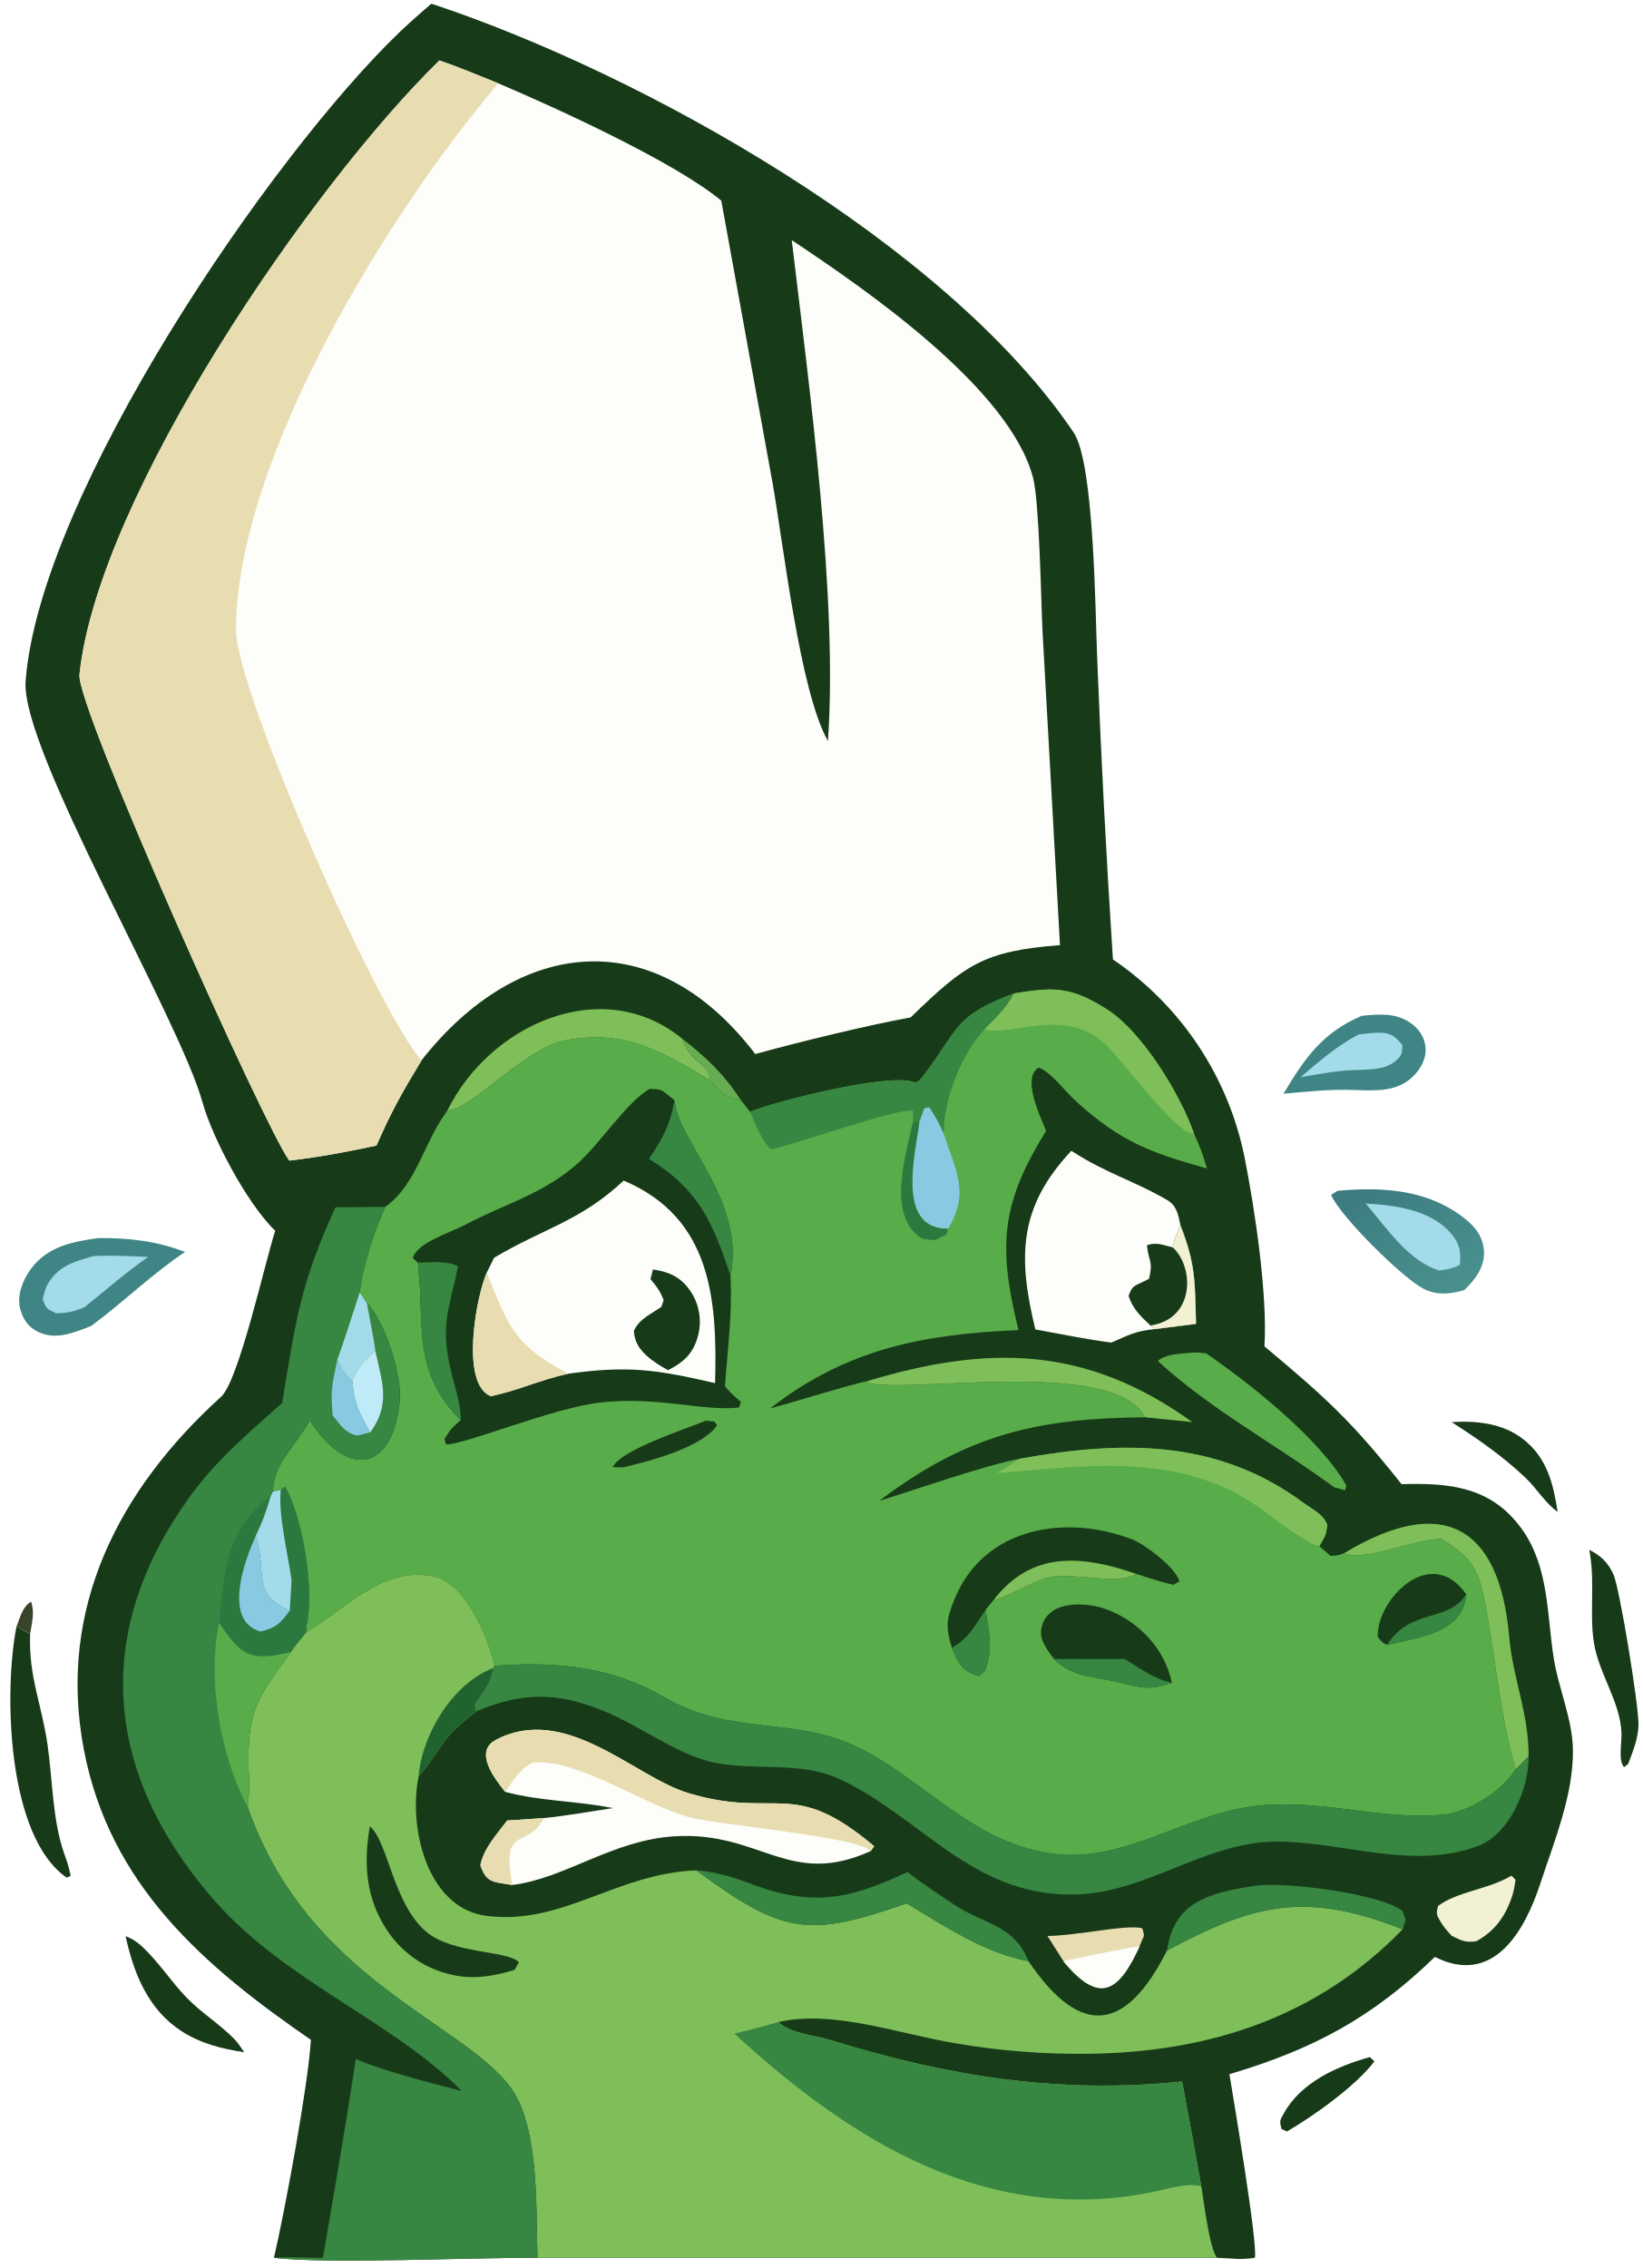
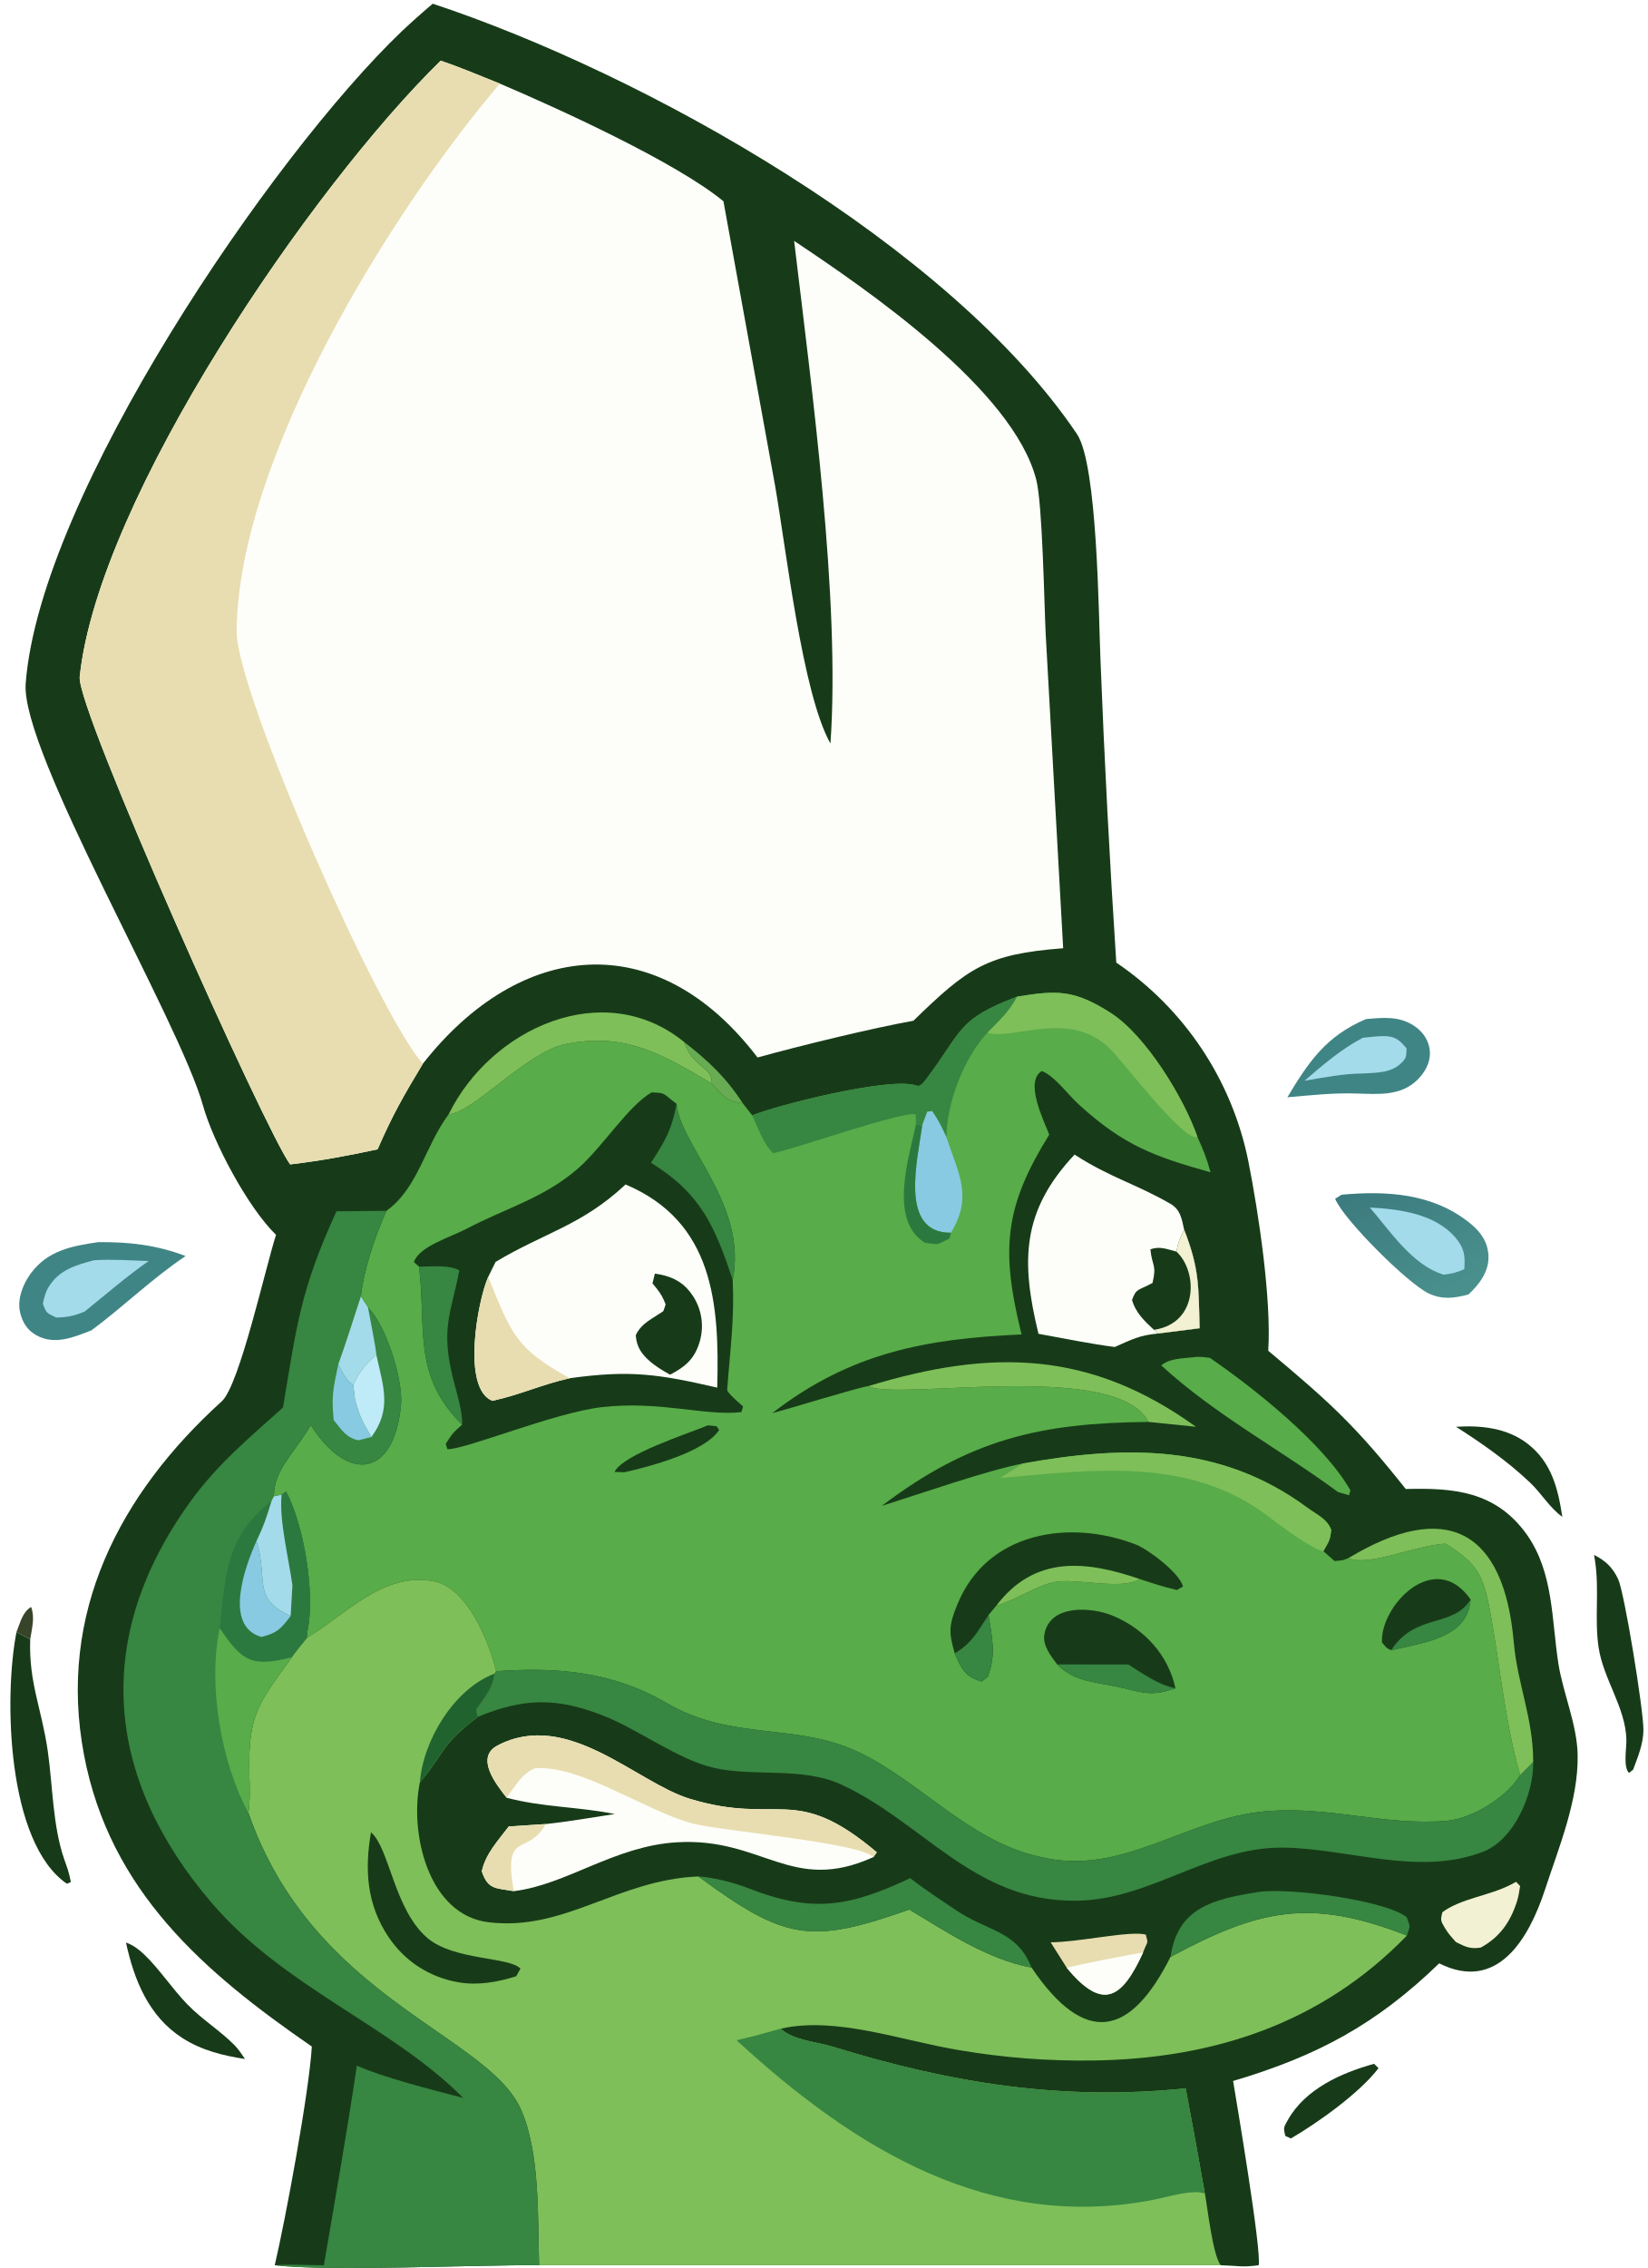
- <svg xmlns="http://www.w3.org/2000/svg" width="222.396" height="307.113" viewBox="791.326 381.467 222.396 307.113" fill-rule="evenodd" clip-rule="evenodd">
+ <svg xmlns="http://www.w3.org/2000/svg" width="222.396" height="306.109" viewBox="791.326 381.467 222.396 306.109" fill-rule="evenodd" clip-rule="evenodd">
  <g transform="translate(-1074,0)">
    <g transform="matrix(1,0,0,1,8.071875,-0.375036)">
      <g transform="matrix(1,0,0,1,1112.65,38.34173)">
        <path d="M781.868,510.166C778.009,506.416 773.36,497.571 772.017,492.74C768.806,481.197 747.378,445.017 748.072,435.753C749.971,410.402 781.267,364.52 798.859,347.708C800.214,346.435 801.603,345.199 803.024,344C831.657,353.481 872.749,376.513 889.987,402.071C892.786,406.222 892.913,426.621 893.165,432.484C893.699,446.138 894.412,459.784 895.303,473.42C904.519,479.672 910.917,489.288 913.124,500.203C914.535,507.302 916.257,518.89 915.817,525.81C924.131,532.775 927.564,535.878 934.381,544.47C940.786,544.301 946.528,544.726 950.737,550.636C954.352,555.769 954.056,562.101 954.987,568.029C955.621,572.071 957.52,576.266 957.588,580.402C957.688,586.481 955.056,592.819 953.183,598.529C951.029,605.098 946.789,612.452 938.893,608.492C930.368,616.745 922.414,621.003 911.074,624.368C911.547,627.233 914.942,647.291 914.523,649.234C912.317,649.549 911.664,649.299 909.415,649.234L817.382,649.234C808.929,649.161 788.984,650.113 781.695,649.234C783.15,643.03 786.343,625.852 786.7,619.717C772.132,609.688 759.435,598.716 755.948,580.369C752.325,561.307 760.706,545.165 774.546,532.63C776.942,530.46 780.477,514.433 781.868,510.166Z" style="fill:rgb(23,59,24);fill-rule:nonzero;" />
      </g>
      <g transform="matrix(1,0,0,1,1112.65,38.34173)">
        <path d="M881.919,478.014C887.228,477.161 889.56,477.015 894.562,480.221C899.29,483.251 904.447,491.705 906.266,496.966C907.144,498.927 907.446,499.671 908.028,501.726C900.414,499.583 896.382,498.137 890.335,492.656C888.693,491.169 887.032,488.762 885.254,488.055C882.918,489.445 885.423,494.545 886.252,496.639C880.325,506.189 879.681,511.922 882.37,523.005L882.521,523.609C869.592,524.178 859.375,526.085 848.878,534.218C851.619,533.523 860.091,530.857 861.832,530.58C865.442,532.65 895.341,526.97 899.655,535.416C884.956,535.542 875.486,537.785 863.651,546.742C868.746,545.155 877.913,541.935 882.706,541.026C896.553,538.546 909.377,538.347 921.055,546.965C922.44,547.987 923.728,548.462 924.325,549.982C924.152,551.491 924.015,551.504 923.26,552.864L924.762,554.189C925.825,554.089 925.634,554.186 926.605,553.821C929.6,554.941 935.039,552.216 939.747,551.842C943.403,554.164 944.688,555.49 945.59,560.073C947.056,567.519 947.682,575.741 949.833,583.075C948.027,586.071 943.374,588.961 939.908,589.252C931.618,589.95 924.294,587.29 915.781,587.935C904.691,588.775 896.077,596.941 884.872,594.083C875.611,592.062 868.915,584.062 860.736,580.093C852.034,575.871 843.57,578.602 834.553,573.337C827.37,569.142 819.833,568.46 811.587,569.069C810.652,565.113 807.677,557.789 803.204,556.932C796.283,555.605 791.286,561.452 786.024,564.556L786.109,563.626C787.186,558.618 785.618,549.262 783.227,544.83L782.624,545.236L781.585,545.459C781.516,541.927 784.393,539.583 786.556,535.841C791.591,543.71 797.827,542.905 798.738,533.098C799.041,529.83 796.766,522.426 794.284,519.965L793.321,518.48C793.67,514.985 795.316,510.133 796.777,506.922C801.066,503.832 801.955,498.212 805.183,493.877C808.269,493.851 815.683,485.507 820.905,484.429C829.073,482.742 834.071,485.856 840.699,489.741C842.15,491.371 842.678,492.145 844.885,492.421L846.156,494.04C849.521,492.67 864.269,488.929 868.068,489.946C868.6,490.088 868.764,490.318 869.667,489.119C874.618,482.542 873.783,481.095 881.919,478.014Z" style="fill:rgb(88,172,73);fill-rule:nonzero;" />
      </g>
      <g transform="matrix(1,0,0,1,1112.65,38.34173)">
        <path d="M846.156,494.04C849.521,492.67 864.269,488.929 868.068,489.946C868.6,490.088 868.764,490.318 869.667,489.119C874.618,482.542 873.783,481.095 881.919,478.014C880.806,480.119 879.573,481.173 877.92,482.874C874.727,486.302 872.423,492.272 872.37,496.986C871.625,495.385 871.406,494.916 870.446,493.46L869.78,493.554L869.091,495.417L868.256,495.247L868.227,493.907C866.401,493.444 852.539,498.385 848.991,499.147C847.69,497.931 846.96,495.781 846.156,494.04Z" style="fill:rgb(55,134,66);fill-rule:nonzero;" />
      </g>
      <g transform="matrix(1,0,0,1,1112.65,38.34173)">
        <path d="M882.706,541.026C896.553,538.546 909.377,538.347 921.055,546.965C922.44,547.987 923.728,548.462 924.325,549.982C924.152,551.491 924.015,551.504 923.26,552.864C921.765,552.646 917.341,549.33 915.912,548.234C905.272,540.066 892.247,541.874 879.622,542.993C880.646,542.301 881.658,541.676 882.706,541.026Z" style="fill:rgb(126,191,89);fill-rule:nonzero;" />
      </g>
      <g transform="matrix(1,0,0,1,1112.65,38.34173)">
        <path d="M881.919,478.014C887.228,477.161 889.56,477.015 894.562,480.221C899.29,483.251 904.447,491.705 906.266,496.966C904.357,497.557 896.602,487.24 894.534,485.137C889.072,479.582 881.218,484.016 877.92,482.874C879.573,481.173 880.806,480.119 881.919,478.014Z" style="fill:rgb(126,191,89);fill-rule:nonzero;" />
      </g>
      <g transform="matrix(1,0,0,1,1112.65,38.34173)">
        <path d="M869.091,495.417L869.78,493.554L870.446,493.46C871.406,494.916 871.625,495.385 872.37,496.986C874.054,502.038 875.932,505.042 872.983,509.882C865.904,509.948 868.511,499.961 869.091,495.417Z" style="fill:rgb(136,202,225);fill-rule:nonzero;" />
      </g>
      <g transform="matrix(1,0,0,1,1112.65,38.34173)">
        <path d="M868.256,495.247L869.091,495.417C868.511,499.961 865.904,509.948 872.983,509.882L872.775,510.669C870.681,511.643 871.743,511.47 869.47,511.241C864.569,508.179 867.261,499.955 868.256,495.247Z" style="fill:rgb(44,121,64);fill-rule:nonzero;" />
      </g>
      <g transform="matrix(1,0,0,1,1112.65,38.34173)">
        <path d="M801.169,514.461L800.483,513.842C801.195,511.707 805.373,510.515 807.638,509.324C813.014,506.496 818.084,505.205 822.734,501.121C825.932,498.311 829.461,492.707 832.58,490.939C834.583,491.023 834.011,491.052 835.942,492.479C836.405,498.128 845.544,506.038 843.521,516.257C843.766,521.687 843.165,525.648 842.773,531.102C842.754,531.361 843.76,532.283 844.027,532.532C844.321,532.803 844.619,533.069 844.921,533.33L844.69,534.093C839.786,534.65 833.742,532.534 825.9,533.415C819.462,534.139 807.428,539.166 804.997,539.094L804.781,538.363C805.717,536.915 805.71,536.932 806.995,535.78C800.307,529.22 802.137,522.789 801.222,514.887L801.169,514.461Z" style="fill:rgb(23,59,24);fill-rule:nonzero;" />
      </g>
      <g transform="matrix(1,0,0,1,1112.65,38.34173)">
        <path d="M835.942,492.479C836.405,498.128 845.544,506.038 843.521,516.257C841.123,509.056 839.246,504.591 832.49,500.44C834.412,497.449 835.304,495.975 835.942,492.479Z" style="fill:rgb(55,134,66);fill-rule:nonzero;" />
      </g>
      <g transform="matrix(1,0,0,1,1112.65,38.34173)">
        <path d="M801.169,514.461C803.055,514.46 805.095,514.175 806.615,514.957C805.488,520.836 804.034,522.782 805.823,529.769C806.261,531.48 807.063,534.074 806.995,535.78C800.307,529.22 802.137,522.789 801.222,514.887L801.169,514.461Z" style="fill:rgb(55,134,66);fill-rule:nonzero;" />
      </g>
      <g transform="matrix(1,0,0,1,1112.65,38.34173)">
        <path d="M829.055,503.367C840.932,508.391 841.742,519.44 841.429,530.786C833.469,528.953 829.67,528.385 821.522,529.518C817.64,530.383 814.817,531.766 811.065,532.566C806.916,530.903 809.061,519.137 810.514,515.833C810.786,515.281 811.118,514.61 811.508,513.819C818.2,509.815 823.101,508.928 829.055,503.367Z" style="fill:rgb(253,254,250);fill-rule:nonzero;" />
      </g>
      <g transform="matrix(1,0,0,1,1112.65,38.34173)">
        <path d="M821.522,529.518C817.64,530.383 814.817,531.766 811.065,532.566C806.916,530.903 809.061,519.137 810.514,515.833C813.635,523.588 814.3,525.547 821.522,529.518Z" style="fill:rgb(232,221,176);fill-rule:nonzero;" />
      </g>
      <g transform="matrix(1,0,0,1,1112.65,38.34173)">
        <path d="M833.013,515.399C833.271,515.443 833.53,515.478 833.787,515.531C835.689,515.925 837.073,516.758 838.149,518.41C839.347,520.236 839.681,522.496 839.063,524.59C838.395,526.882 837.118,527.986 835.061,529.039C834.027,528.471 833.046,527.873 832.167,527.077C831.089,526.102 830.537,525.157 830.432,523.721C831.069,522.298 832.247,521.717 833.5,520.888C834.399,520.293 834.029,520.729 834.463,519.561C834.156,518.723 833.824,518.122 833.271,517.429L832.688,516.711L833.013,515.399Z" style="fill:rgb(23,59,24);fill-rule:nonzero;" />
      </g>
      <g transform="matrix(1,0,0,1,1112.65,38.34173)">
        <path d="M873.49,566.65C872.684,563.798 872.665,562.915 873.884,559.963C877.917,550.197 889.043,548.509 897.952,551.967C899.573,552.596 903.847,555.785 904.31,557.628L903.48,558.103C901.638,557.664 900.265,557.216 898.462,556.621C896.05,558.22 889.696,556.373 886.737,557.068C884.363,557.626 881.554,559.539 879.104,560.212L878.062,561.468C878.548,564.804 879.098,566.667 877.978,569.771L877.134,570.458C874.879,569.816 874.37,568.697 873.49,566.65Z" style="fill:rgb(23,59,24);fill-rule:nonzero;" />
      </g>
      <g transform="matrix(1,0,0,1,1112.65,38.34173)">
        <path d="M879.104,560.212C884.289,553.406 891.163,554.11 898.462,556.621C896.05,558.22 889.696,556.373 886.737,557.068C884.363,557.626 881.554,559.539 879.104,560.212Z" style="fill:rgb(126,191,89);fill-rule:nonzero;" />
      </g>
      <g transform="matrix(1,0,0,1,1112.65,38.34173)">
        <path d="M873.49,566.65C875.911,565.185 876.505,563.781 878.062,561.468C878.548,564.804 879.098,566.667 877.978,569.771L877.134,570.458C874.879,569.816 874.37,568.697 873.49,566.65Z" style="fill:rgb(55,134,66);fill-rule:nonzero;" />
      </g>
      <g transform="matrix(1,0,0,1,1112.65,38.34173)">
        <path d="M887.323,568.143C886.492,567.026 885.344,565.616 885.593,564.123C886.28,559.99 891.935,560.369 894.836,561.575C899.06,563.33 902.316,566.845 903.29,571.367C900.254,572.391 899.322,572.09 896.238,571.336C892.946,570.531 889.771,570.651 887.323,568.143Z" style="fill:rgb(23,59,24);fill-rule:nonzero;" />
      </g>
      <g transform="matrix(1,0,0,1,1112.65,38.34173)">
        <path d="M887.323,568.143L896.924,568.154C899.056,569.478 900.872,570.856 903.29,571.367C900.254,572.391 899.322,572.09 896.238,571.336C892.946,570.531 889.771,570.651 887.323,568.143Z" style="fill:rgb(55,134,66);fill-rule:nonzero;" />
      </g>
      <g transform="matrix(1,0,0,1,1112.65,38.34173)">
        <path d="M932.408,566.235C931.633,565.866 931.808,565.88 931.178,565.194C930.852,560.346 938.263,552.386 943.141,559.388C942.701,564.547 937.023,565.148 932.408,566.235Z" style="fill:rgb(23,59,24);fill-rule:nonzero;" />
      </g>
      <g transform="matrix(1,0,0,1,1112.65,38.34173)">
        <path d="M943.141,559.388C942.701,564.547 937.023,565.148 932.408,566.235C935.702,561.16 940.661,563.279 943.141,559.388Z" style="fill:rgb(55,134,66);fill-rule:nonzero;" />
      </g>
      <g transform="matrix(1,0,0,1,1112.65,38.34173)">
        <path d="M840.169,535.878L841.332,535.991L841.692,536.496C839.735,539.498 832.323,541.439 828.91,542.208L827.568,542.163C828.74,539.772 837.516,536.994 840.169,535.878Z" style="fill:rgb(23,59,24);fill-rule:nonzero;" />
      </g>
      <g transform="matrix(1,0,0,1,1112.65,38.34173)">
        <path d="M786.024,564.556C791.286,561.452 796.283,555.605 803.204,556.932C807.677,557.789 810.652,565.113 811.587,569.069L811.392,569.377C811.031,571.542 810.188,572.379 808.895,574.242L809.083,575.233C803.945,579.188 804.859,579.822 801.284,584.079C799.886,590.9 802.383,601.967 810.582,602.946C820.896,604.178 827.936,597.212 838.889,596.762C850.612,605.396 854.014,605.936 867.365,601.229C872.512,604.325 877.914,607.95 883.864,609.064C891.08,619.713 897.177,618.434 902.627,607.616C914.488,601.264 921.394,599.58 934.536,604.744C923.024,616.61 908.427,621.394 892.085,621.604C886.07,621.686 880.061,621.221 874.131,620.213C866.251,618.918 857.463,615.603 850.001,617.312C851.686,618.897 854.836,619.062 857.086,619.757C872.991,624.673 888.005,627.08 904.67,625.364C905.569,630.092 906.434,634.826 907.266,639.567C907.616,641.434 908.342,648.006 909.415,649.234L817.382,649.234C817.18,642.889 817.551,634.039 814.903,628.152C810.36,618.057 786.803,613.208 778.133,588.158C778.389,586.722 778.301,584.371 778.263,582.912C778.058,574.857 779.563,573.346 783.98,567.199C784.14,566.859 785.689,564.977 786.024,564.556Z" style="fill:rgb(126,191,89);fill-rule:nonzero;" />
      </g>
      <g transform="matrix(1,0,0,1,1112.65,38.34173)">
        <path d="M844.035,618.867C846.114,618.397 847.949,617.891 850.001,617.312C851.686,618.897 854.836,619.062 857.086,619.757C872.991,624.673 888.005,627.08 904.67,625.364C905.569,630.092 906.434,634.826 907.266,639.567C905.562,638.966 902.432,639.982 900.487,640.368C878.348,644.76 860.154,633.678 844.035,618.867Z" style="fill:rgb(55,134,66);fill-rule:nonzero;" />
      </g>
      <g transform="matrix(1,0,0,1,1112.65,38.34173)">
        <path d="M801.284,584.079C801.718,578.396 805.9,571.439 811.392,569.377C811.031,571.542 810.188,572.379 808.895,574.242L809.083,575.233C803.945,579.188 804.859,579.822 801.284,584.079Z" style="fill:rgb(33,99,47);fill-rule:nonzero;" />
      </g>
      <g transform="matrix(1,0,0,1,1112.65,38.34173)">
        <path d="M794.689,590.805C797.177,592.907 797.8,601.196 802.279,605.048C805.859,608.126 813.413,607.592 814.864,609.207L814.288,610.237C811.756,611.022 809.121,611.508 806.479,611.046C802.578,610.364 799.249,608.216 797.044,604.921C794.109,600.534 793.812,595.829 794.689,590.805Z" style="fill:rgb(23,59,24);fill-rule:nonzero;" />
      </g>
      <g transform="matrix(1,0,0,1,1112.65,38.34173)">
        <path d="M790.027,506.99L796.777,506.922C795.316,510.133 793.67,514.985 793.321,518.48L794.284,519.965C796.766,522.426 799.041,529.83 798.738,533.098C797.827,542.905 791.591,543.71 786.556,535.841C784.393,539.583 781.516,541.927 781.585,545.459L782.624,545.236L783.227,544.83C785.618,549.262 787.186,558.618 786.109,563.626L786.024,564.556C785.689,564.977 784.14,566.859 783.98,567.199C779.563,573.346 778.058,574.857 778.263,582.912C778.301,584.371 778.389,586.722 778.133,588.158C786.803,613.208 810.36,618.057 814.903,628.152C817.551,634.039 817.18,642.889 817.382,649.234C808.929,649.161 788.984,650.113 781.695,649.234C783.729,649.065 786.246,649.25 788.327,649.234C789.765,640.832 791.542,630.698 792.777,622.293C796.294,623.89 803.212,625.63 807.127,626.649C797.543,616.966 782.952,611.75 773.181,600.334C758.703,583.418 757.051,564.548 770.27,546.216C773.922,541.15 778.166,537.632 782.812,533.465C784.683,522.264 785.156,517.64 790.027,506.99Z" style="fill:rgb(55,134,66);fill-rule:nonzero;" />
      </g>
      <g transform="matrix(1,0,0,1,1112.65,38.34173)">
        <path d="M782.624,545.236L783.227,544.83C785.618,549.262 787.186,558.618 786.109,563.626L786.024,564.556C785.689,564.977 784.14,566.859 783.98,567.199C778.671,568.514 777.339,567.858 774.277,563.26C775.053,556.133 775.027,550.977 781.272,546.053L781.585,545.459L782.624,545.236Z" style="fill:rgb(44,121,64);fill-rule:nonzero;" />
      </g>
      <g transform="matrix(1,0,0,1,1112.65,38.34173)">
        <path d="M781.585,545.459L782.624,545.236C782.262,548.657 783.581,553.826 784.082,557.464L783.842,561.603C778.525,559.253 780.874,556.695 779.23,551.496C780.242,549.382 780.585,548.307 781.272,546.053L781.585,545.459Z" style="fill:rgb(163,219,234);fill-rule:nonzero;" />
      </g>
      <g transform="matrix(1,0,0,1,1112.65,38.34173)">
        <path d="M783.842,561.603C782.446,563.458 781.97,563.893 779.904,564.437C774.717,562.992 777.722,554.815 779.23,551.496C780.874,556.695 778.525,559.253 783.842,561.603Z" style="fill:rgb(136,202,225);fill-rule:nonzero;" />
      </g>
      <g transform="matrix(1,0,0,1,1112.65,38.34173)">
        <path d="M774.277,563.26C777.339,567.858 778.671,568.514 783.98,567.199C779.563,573.346 778.058,574.857 778.263,582.912C778.301,584.371 778.389,586.722 778.133,588.158C774.479,581.488 772.614,570.842 774.277,563.26Z" style="fill:rgb(88,172,73);fill-rule:nonzero;" />
      </g>
      <g transform="matrix(1,0,0,1,1112.65,38.34173)">
        <path d="M793.321,518.48L794.284,519.965C794.484,521.102 795.367,525.488 795.416,526.392C793.981,527.592 793.067,528.686 792.298,530.442C791.233,529.692 790.903,528.793 790.276,527.636C791.331,524.717 792.337,521.452 793.321,518.48Z" style="fill:rgb(163,219,234);fill-rule:nonzero;" />
      </g>
      <g transform="matrix(1,0,0,1,1112.65,38.34173)">
        <path d="M792.298,530.442C793.067,528.686 793.981,527.592 795.416,526.392C796.349,530.654 797.532,533.641 794.744,537.457C793.453,535.191 793.205,534.852 792.526,532.389L792.298,530.442Z" style="fill:rgb(191,234,247);fill-rule:nonzero;" />
      </g>
      <g transform="matrix(1,0,0,1,1112.65,38.34173)">
        <path d="M789.655,535.176C789.314,531.789 789.603,530.885 790.276,527.636C790.903,528.793 791.233,529.692 792.298,530.442L792.526,532.389C793.205,534.852 793.453,535.191 794.744,537.457L792.97,537.897C791.298,537.514 790.777,536.528 789.655,535.176Z" style="fill:rgb(136,202,225);fill-rule:nonzero;" />
      </g>
      <g transform="matrix(1,0,0,1,1112.65,38.34173)">
        <path d="M811.587,569.069C819.833,568.46 827.37,569.142 834.553,573.337C843.57,578.602 852.034,575.871 860.736,580.093C868.915,584.062 875.611,592.062 884.872,594.083C896.077,596.941 904.691,588.775 915.781,587.935C924.294,587.29 931.618,589.95 939.908,589.252C943.374,588.961 948.027,586.071 949.833,583.075L951.585,581.303C951.684,585.563 949.058,591.786 944.826,593.425C936.111,596.8 926.635,592.951 917.714,592.871C907.755,592.781 899.722,600.03 889.753,600.034C876.096,600.152 869.309,589.513 858.185,584.363C852.945,581.937 846.389,583.336 841.045,582.12C836.132,581.003 830.974,577.028 826.151,575.103C819.794,572.566 815.277,572.666 809.083,575.233L808.895,574.242C810.188,572.379 811.031,571.542 811.392,569.377L811.587,569.069Z" style="fill:rgb(55,134,66);fill-rule:nonzero;" />
      </g>
      <g transform="matrix(1,0,0,1,1112.65,38.34173)">
        <path d="M838.889,596.762C840.919,596.881 843.692,597.593 845.617,598.346C854.256,601.726 859.22,600.884 867.48,596.995C869.567,598.616 871.498,599.848 873.666,601.317C877.888,604.178 881.882,604.044 883.864,609.064C877.914,607.95 872.512,604.325 867.365,601.229C854.014,605.936 850.612,605.396 838.889,596.762Z" style="fill:rgb(55,134,66);fill-rule:nonzero;" />
      </g>
      <g transform="matrix(1,0,0,1,1112.65,38.34173)">
        <path d="M805.183,493.877C810.841,482.343 826.08,475.271 836.986,484.156C838.21,487.743 840.835,487.428 840.699,489.741C834.071,485.856 829.073,482.742 820.905,484.429C815.683,485.507 808.269,493.851 805.183,493.877Z" style="fill:rgb(126,191,89);fill-rule:nonzero;" />
      </g>
      <g transform="matrix(1,0,0,1,1112.65,38.34173)">
        <path d="M926.605,553.821C939.787,545.846 947.639,549.922 948.966,565.181C949.452,570.766 951.608,575.48 951.585,581.303L949.833,583.075C947.682,575.741 947.056,567.519 945.59,560.073C944.688,555.49 943.403,554.164 939.747,551.842C935.039,552.216 929.6,554.941 926.605,553.821Z" style="fill:rgb(126,191,89);fill-rule:nonzero;" />
      </g>
      <g transform="matrix(1,0,0,1,1112.65,38.34173)">
        <path d="M861.832,530.58C878.497,525.513 891.764,525.776 906.058,536.072L899.655,535.416C895.341,526.97 865.442,532.65 861.832,530.58Z" style="fill:rgb(126,191,89);fill-rule:nonzero;" />
      </g>
      <g transform="matrix(1,0,0,1,1112.65,38.34173)">
        <path d="M902.627,607.616C903.572,600.975 908.38,599.822 914.457,598.863C918.502,598.224 931.675,599.972 934.516,602.266C935.042,603.885 935.025,603.088 934.536,604.744C921.394,599.58 914.488,601.264 902.627,607.616Z" style="fill:rgb(55,134,66);fill-rule:nonzero;" />
      </g>
      <g transform="matrix(1,0,0,1,1112.65,38.34173)">
        <path d="M836.986,484.156C840.194,486.649 842.669,488.966 844.885,492.421C842.678,492.145 842.15,491.371 840.699,489.741C840.835,487.428 838.21,487.743 836.986,484.156Z" style="fill:rgb(103,172,82);fill-rule:nonzero;" />
      </g>
      <g transform="matrix(1,0,0,1,1112.65,38.34173)">
        <path d="M804.096,351.695C806.702,352.564 809.514,353.762 812.087,354.787C820.034,358.17 835.888,365.398 842.27,370.669L849.218,408.924C850.72,417.45 852.911,437.119 856.714,443.855C858.079,424.481 854.164,395.758 851.812,376.016C861.668,382.589 881.365,396.057 884.499,408.246C885.343,411.527 885.568,424.86 885.768,428.988L888.132,471.483C877.836,472.268 875.284,474.099 867.916,481.269C862.265,482.28 852.538,484.658 846.873,486.229C833.254,468.369 814.778,470.41 801.69,487.07C799.038,491.474 797.64,493.909 795.577,498.624C791.279,499.531 788.121,500.137 783.777,500.658C780.516,496.32 754.908,439.209 755.365,434.848C757.898,410.663 786.762,368.609 804.096,351.695Z" style="fill:rgb(253,254,250);fill-rule:nonzero;" />
      </g>
      <g transform="matrix(1,0,0,1,1112.65,38.34173)">
        <path d="M804.096,351.695C806.702,352.564 809.514,353.762 812.087,354.787C797.472,371.931 776.72,405.337 776.551,428.725C776.492,436.956 795.819,480.633 801.69,487.07C799.038,491.474 797.64,493.909 795.577,498.624C791.279,499.531 788.121,500.137 783.777,500.658C780.516,496.32 754.908,439.209 755.365,434.848C757.898,410.663 786.762,368.609 804.096,351.695Z" style="fill:rgb(232,221,176);fill-rule:nonzero;" />
      </g>
      <g transform="matrix(1,0,0,1,1112.65,38.34173)">
        <path d="M813.006,586.139C811.656,584.419 808.665,580.709 811.783,579.08C821.219,574.151 830.495,584.084 837.729,586.282C849.795,589.948 851.799,584.061 862.969,593.503L862.504,594.154C851.447,599.162 847.611,591.475 836.008,592.15C827.544,592.643 821.127,597.879 813.968,598.747C811.48,598.31 810.478,598.547 809.649,596.072C810.132,593.752 811.808,591.973 813.283,590.016L818.267,589.689C821.175,589.394 824.666,588.778 827.605,588.337C822.63,587.334 817.907,587.441 813.006,586.139Z" style="fill:rgb(253,254,250);fill-rule:nonzero;" />
      </g>
      <g transform="matrix(1,0,0,1,1112.65,38.34173)">
        <path d="M813.006,586.139C811.656,584.419 808.665,580.709 811.783,579.08C821.219,574.151 830.495,584.084 837.729,586.282C849.795,589.948 851.799,584.061 862.969,593.503L862.504,594.154C860.708,592.201 842.039,590.64 838.088,589.615C831.869,588.002 822.959,581.637 816.801,582.171C815.061,582.907 814.148,584.568 813.006,586.139Z" style="fill:rgb(232,221,176);fill-rule:nonzero;" />
      </g>
      <g transform="matrix(1,0,0,1,1112.65,38.34173)">
        <path d="M813.283,590.016L818.267,589.689C815.896,594.121 812.46,590.329 813.968,598.747C811.48,598.31 810.478,598.547 809.649,596.072C810.132,593.752 811.808,591.973 813.283,590.016Z" style="fill:rgb(232,221,176);fill-rule:nonzero;" />
      </g>
      <g transform="matrix(1,0,0,1,1112.65,38.34173)">
        <path d="M889.67,499.334C894.407,502.404 897.875,503.256 902.593,505.963C903.975,506.756 904.137,508 904.459,509.46C906.513,514.697 906.407,517.097 906.553,522.772L900.938,523.483C898.368,523.724 897.414,524.296 895.092,525.302C891.848,524.889 888.063,524.112 884.798,523.522C882.424,513.753 882.485,506.987 889.67,499.334Z" style="fill:rgb(253,254,250);fill-rule:nonzero;" />
      </g>
      <g transform="matrix(1,0,0,1,1112.65,38.34173)">
        <path d="M904.459,509.46C906.513,514.697 906.407,517.097 906.553,522.772L900.938,523.483L900.388,522.986C899.083,521.793 897.923,520.659 897.424,518.971C898.007,517.365 898.164,517.748 900.193,516.659C900.793,514.154 900.126,514.418 899.909,512.115C901.196,511.677 902.073,512.08 903.418,512.423C903.708,510.916 903.838,510.848 904.459,509.46Z" style="fill:rgb(23,59,24);fill-rule:nonzero;" />
      </g>
      <g transform="matrix(1,0,0,1,1112.65,38.34173)">
        <path d="M904.459,509.46C906.513,514.697 906.407,517.097 906.553,522.772L900.938,523.483L900.388,522.986C906.438,522.096 906.319,515.081 903.418,512.423C903.708,510.916 903.838,510.848 904.459,509.46Z" style="fill:rgb(243,241,211);fill-rule:nonzero;" />
      </g>
      <g transform="matrix(1,0,0,1,1112.65,38.34173)">
        <path d="M905.789,526.679C906.536,526.566 907.193,526.684 907.94,526.766C913.911,530.878 923.32,538.328 926.91,544.649L926.727,545.307L925.263,544.898C917.377,539.093 908.63,534.447 901.373,527.79C902.527,526.798 904.329,526.853 905.789,526.679Z" style="fill:rgb(88,172,73);fill-rule:nonzero;" />
      </g>
      <g transform="matrix(1,0,0,1,1112.65,38.34173)">
        <path d="M886.442,605.651C890.38,605.626 897.107,604.052 899.287,604.607C899.654,606.013 899.54,605.319 898.915,607.045C896.104,613.159 893.542,615.053 888.62,609.096L886.442,605.651Z" style="fill:rgb(232,221,176);fill-rule:nonzero;" />
      </g>
      <g transform="matrix(1,0,0,1,1112.65,38.34173)">
        <path d="M888.62,609.096C889.277,608.843 898.113,607.101 898.915,607.045C896.104,613.159 893.542,615.053 888.62,609.096Z" style="fill:rgb(253,254,250);fill-rule:nonzero;" />
      </g>
      <g transform="matrix(1,0,0,1,1112.65,38.34173)">
        <path d="M949.278,597.487L949.819,598.058C949.707,598.782 949.606,599.486 949.379,600.185C948.486,602.942 947.049,604.974 944.508,606.363C943.025,606.589 942.45,606.251 941.153,605.62C940.626,605.03 940.106,604.465 939.703,603.779C939.094,602.742 939.041,602.697 939.333,601.584C941.867,599.707 945.667,599.384 948.597,597.848L949.278,597.487Z" style="fill:rgb(243,241,211);fill-rule:nonzero;" />
      </g>
      <g transform="matrix(1,0,0,1,1112.65,38.34173)">
        <path d="M757.884,511.148C762.108,511.121 765.677,511.519 769.663,513.027C765.173,516.027 761.296,519.835 756.958,523.05C754.578,523.982 751.994,525.088 749.529,523.729C748.307,523.055 747.658,522.017 747.329,520.693C746.875,518.868 747.708,516.785 748.781,515.342C751.07,512.265 754.311,511.668 757.884,511.148Z" style="fill:rgb(64,133,133);fill-rule:nonzero;" />
      </g>
      <g transform="matrix(1,0,0,1,1112.65,38.34173)">
        <path d="M757.285,513.593C759.737,513.44 762.219,513.616 764.672,513.702C761.674,515.788 758.865,518.236 756.02,520.53C754.608,521.102 753.719,521.297 752.197,521.329C750.904,520.694 750.881,520.787 750.39,519.447C750.573,518.646 750.732,517.913 751.168,517.205C752.597,514.887 754.792,514.265 757.285,513.593Z" style="fill:rgb(163,219,234);fill-rule:nonzero;" />
      </g>
      <g transform="matrix(1,0,0,1,1112.65,38.34173)">
        <path d="M925.72,504.749C931.845,504.188 938.13,504.564 943.123,508.65C944.543,509.812 945.489,511.181 945.549,513.073C945.615,515.139 944.274,516.892 942.848,518.21C940.923,518.728 939.319,518.944 937.476,518.074C934.664,516.746 925.983,508.11 924.848,505.297L925.72,504.749Z" style="fill:url(#_Linear1);fill-rule:nonzero;" />
      </g>
      <g transform="matrix(1,0,0,1,1112.65,38.34173)">
        <path d="M929.534,506.476C933.513,506.685 938.377,507.325 941.104,510.557C942.322,512 942.412,513.022 942.286,514.788C941.324,515.252 940.56,515.41 939.503,515.543C935.309,514.286 932.301,509.704 929.534,506.476Z" style="fill:rgb(163,219,234);fill-rule:nonzero;" />
      </g>
      <g transform="matrix(1,0,0,1,1112.65,38.34173)">
        <path d="M929.006,481.048C931.387,480.826 933.583,480.608 935.644,482.048C936.82,482.869 937.611,484.136 937.647,485.591C937.681,486.978 936.926,488.281 935.966,489.233C933.712,491.469 930.657,491.17 927.75,491.093C924.623,490.981 921.508,491.331 918.395,491.6C921.298,486.775 923.622,483.338 929.006,481.048Z" style="fill:rgb(64,133,133);fill-rule:nonzero;" />
      </g>
      <g transform="matrix(1,0,0,1,1112.65,38.34173)">
        <path d="M928.567,483.572C929.621,483.467 930.77,483.291 931.827,483.361C933.141,483.447 933.678,484.066 934.491,484.995C934.427,485.811 934.566,486.141 933.975,486.784C932.553,488.329 930.57,488.278 928.622,488.387C925.931,488.406 923.345,488.914 920.704,489.375C923.215,487.222 925.627,485.128 928.567,483.572Z" style="fill:rgb(163,219,234);fill-rule:nonzero;" />
      </g>
      <g transform="matrix(1,0,0,1,1112.65,38.34173)">
        <path d="M746.831,563.769L748.684,564.759C748.476,570.636 750.224,574.08 751.053,579.829C751.717,584.443 751.713,589.904 753.253,594.376C753.773,595.884 753.804,595.82 754.176,597.51L753.637,597.752C745.534,592.203 745.104,572.561 746.831,563.769Z" style="fill:rgb(23,59,24);fill-rule:nonzero;" />
      </g>
      <g transform="matrix(1,0,0,1,1112.65,38.34173)">
        <path d="M959.805,553.365C961.355,554.154 962.278,555.016 963.044,556.609C963.897,558.383 966.5,574.384 966.467,577.037C966.444,578.872 965.714,580.654 965.075,582.348L964.524,582.794C963.699,581.982 964.207,579.475 964.165,578.222C964.024,573.921 961.061,570.116 960.419,565.876C959.838,562.042 960.538,558.097 959.931,554.158L959.805,553.365Z" style="fill:rgb(23,59,24);fill-rule:nonzero;" />
      </g>
      <g transform="matrix(1,0,0,1,1112.65,38.34173)">
        <path d="M761.609,605.679C762.541,606.016 763.279,606.546 763.996,607.223C766.123,609.232 767.858,611.944 769.956,614.086C771.912,616.082 774.301,617.559 776.244,619.516C776.802,620.078 777.234,620.747 777.676,621.399C774.687,620.946 771.783,620.222 769.207,618.559C764.658,615.622 762.715,610.746 761.609,605.679Z" style="fill:rgb(23,59,24);fill-rule:nonzero;" />
      </g>
      <g transform="matrix(1,0,0,1,1112.65,38.34173)">
        <path d="M941.168,536.071C944.525,535.855 948.067,536.224 950.817,538.349C954.078,540.868 954.924,544.385 955.519,548.223C953.842,547.049 952.676,545.037 951.175,543.616C948.09,540.695 944.737,538.353 941.168,536.071Z" style="fill:rgb(23,59,24);fill-rule:nonzero;" />
      </g>
      <g transform="matrix(1,0,0,1,1112.65,38.34173)">
        <path d="M930.109,622.05L930.701,622.641C928.157,625.989 922.538,629.985 918.875,632.128L918.114,631.782C917.849,630.622 917.896,630.653 918.443,629.668C920.793,625.445 925.685,623.273 930.109,622.05Z" style="fill:rgb(23,59,24);fill-rule:nonzero;" />
      </g>
      <g transform="matrix(1,0,0,1,1112.65,38.34173)">
        <path d="M746.831,563.769C747.364,562.43 747.654,561.06 748.812,560.389C749.33,561.852 748.927,563.18 748.684,564.759L746.831,563.769Z" style="fill:rgb(56,68,42);fill-rule:nonzero;" />
      </g>
    </g>
  </g>
  <defs>
    <linearGradient id="_Linear1" x1="0" y1="0" x2="1" y2="0" gradientUnits="userSpaceOnUse" gradientTransform="matrix(9.15228,15.53442,-15.53442,9.15228,931.2164,502.4267)">
      <stop offset="0" style="stop-color:rgb(60,123,127);stop-opacity:1" />
      <stop offset="1" style="stop-color:rgb(73,144,141);stop-opacity:1" />
    </linearGradient>
  </defs>
</svg>
